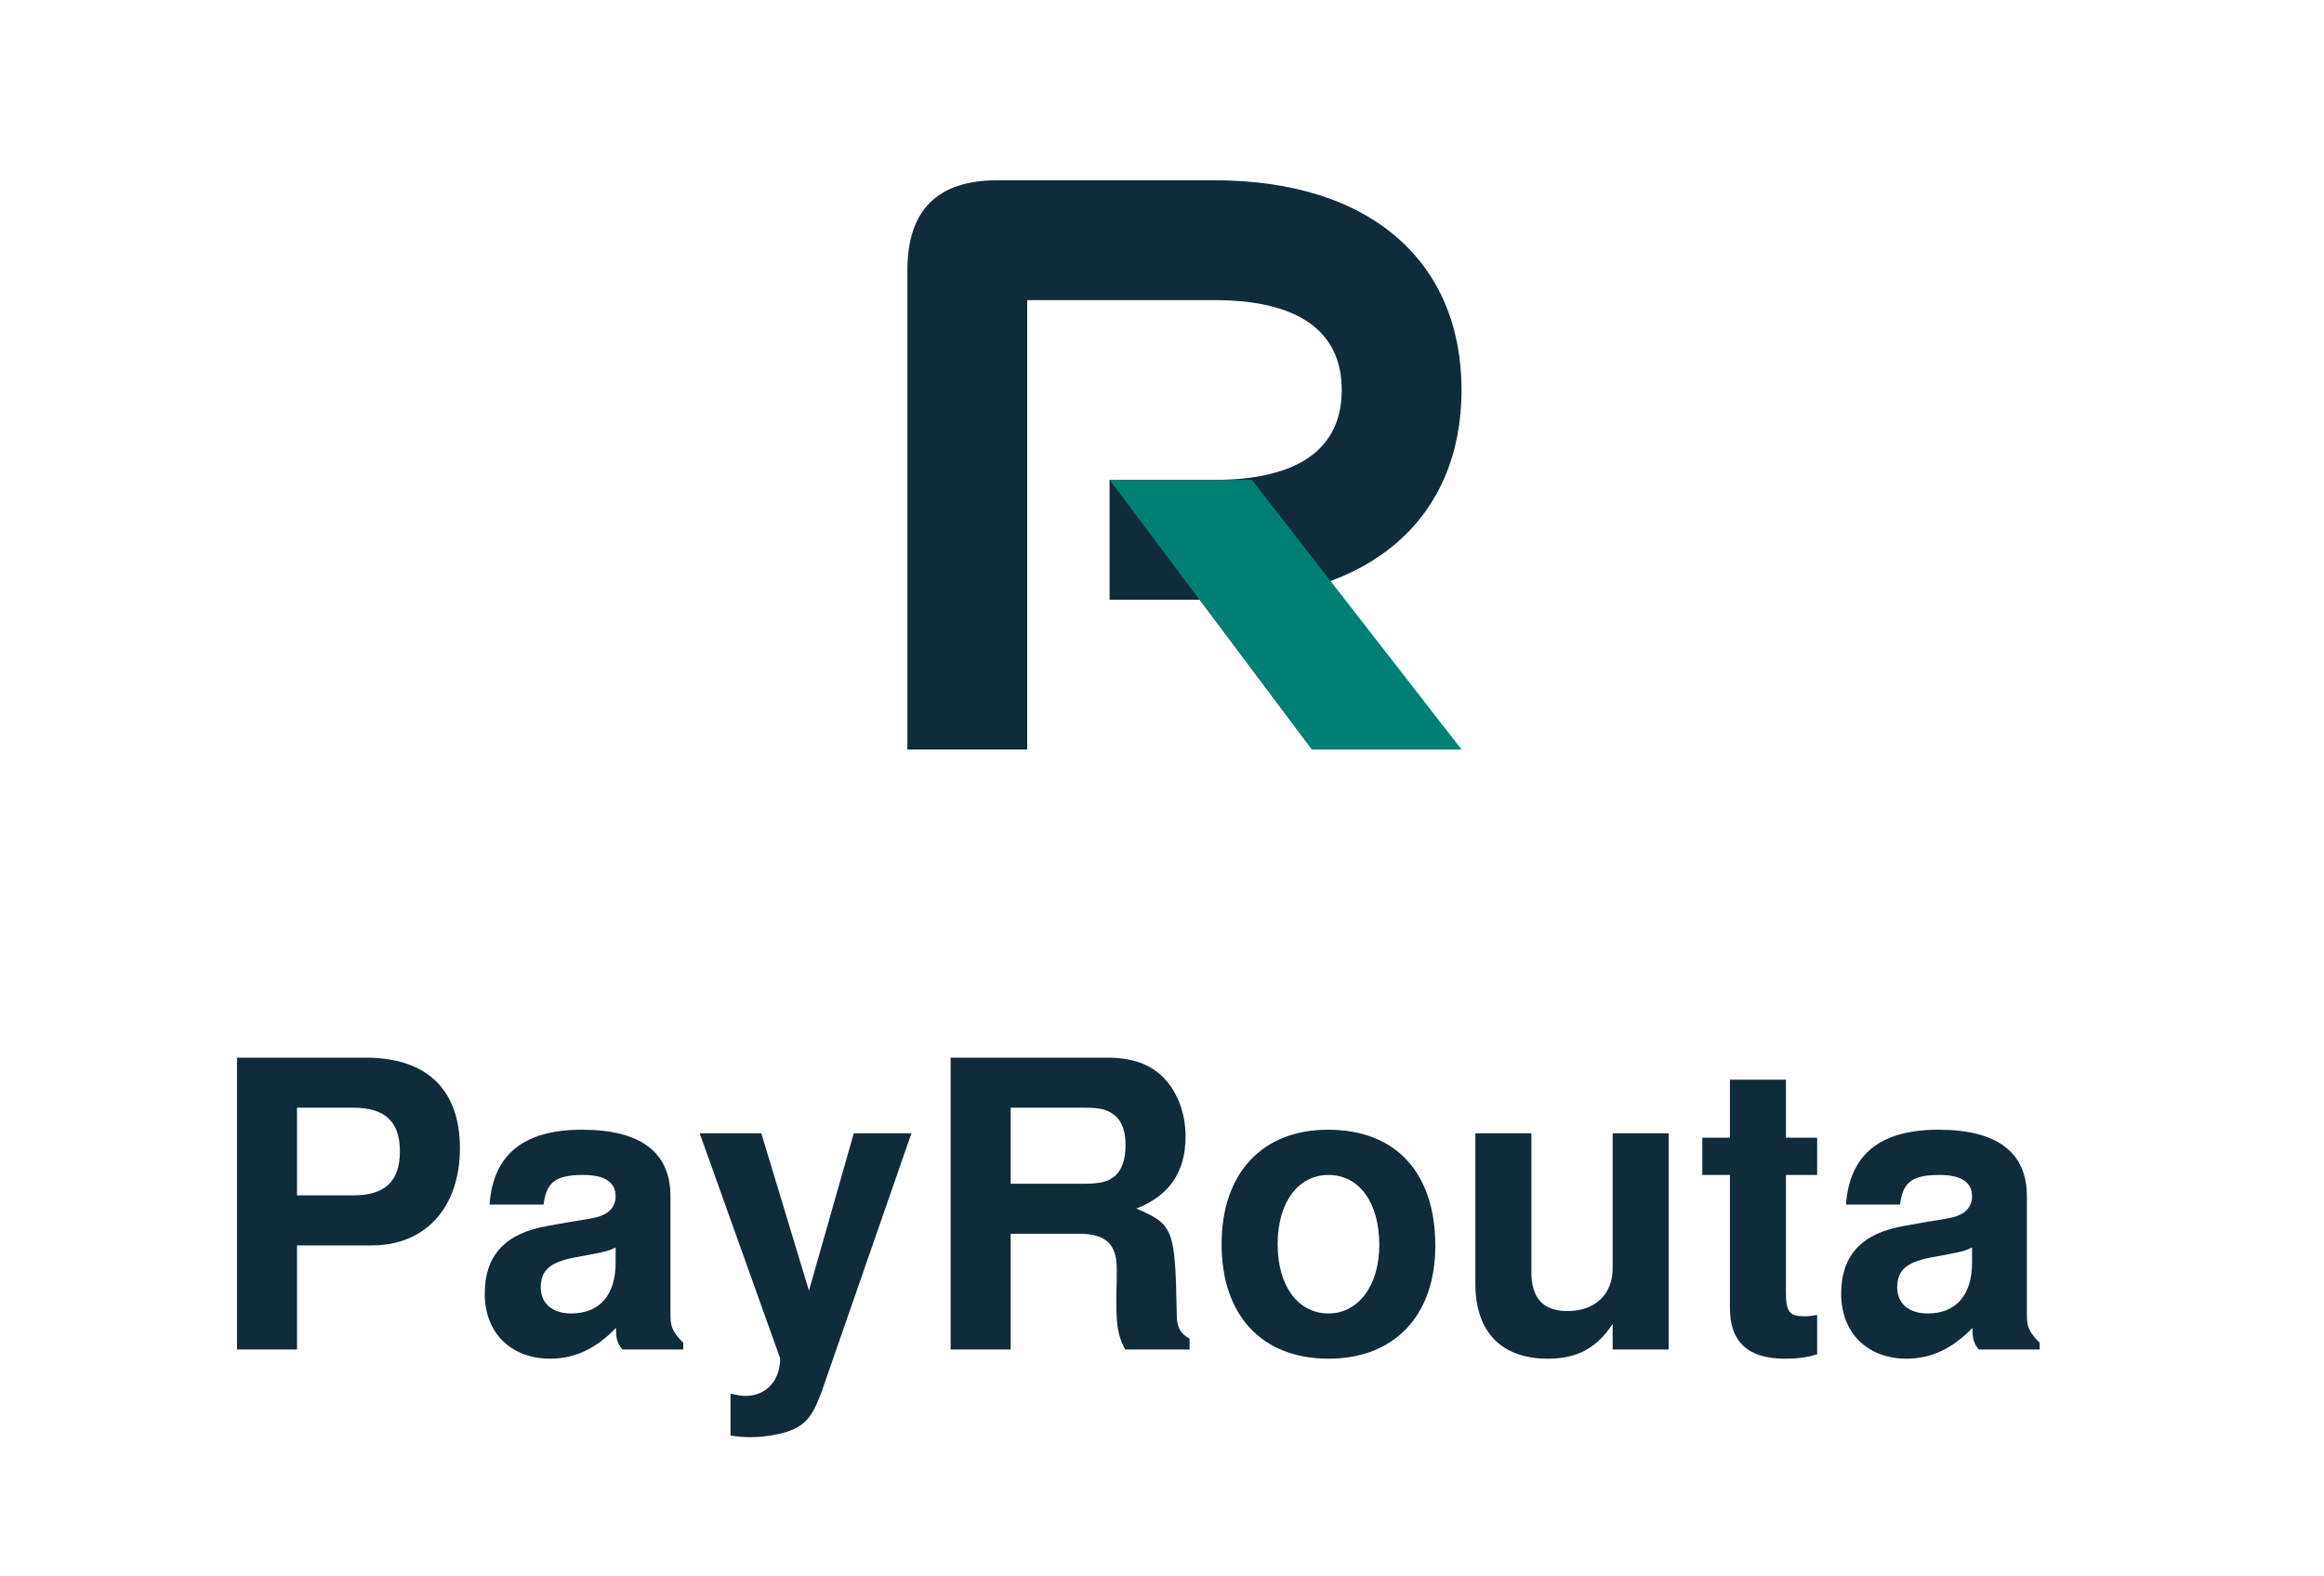
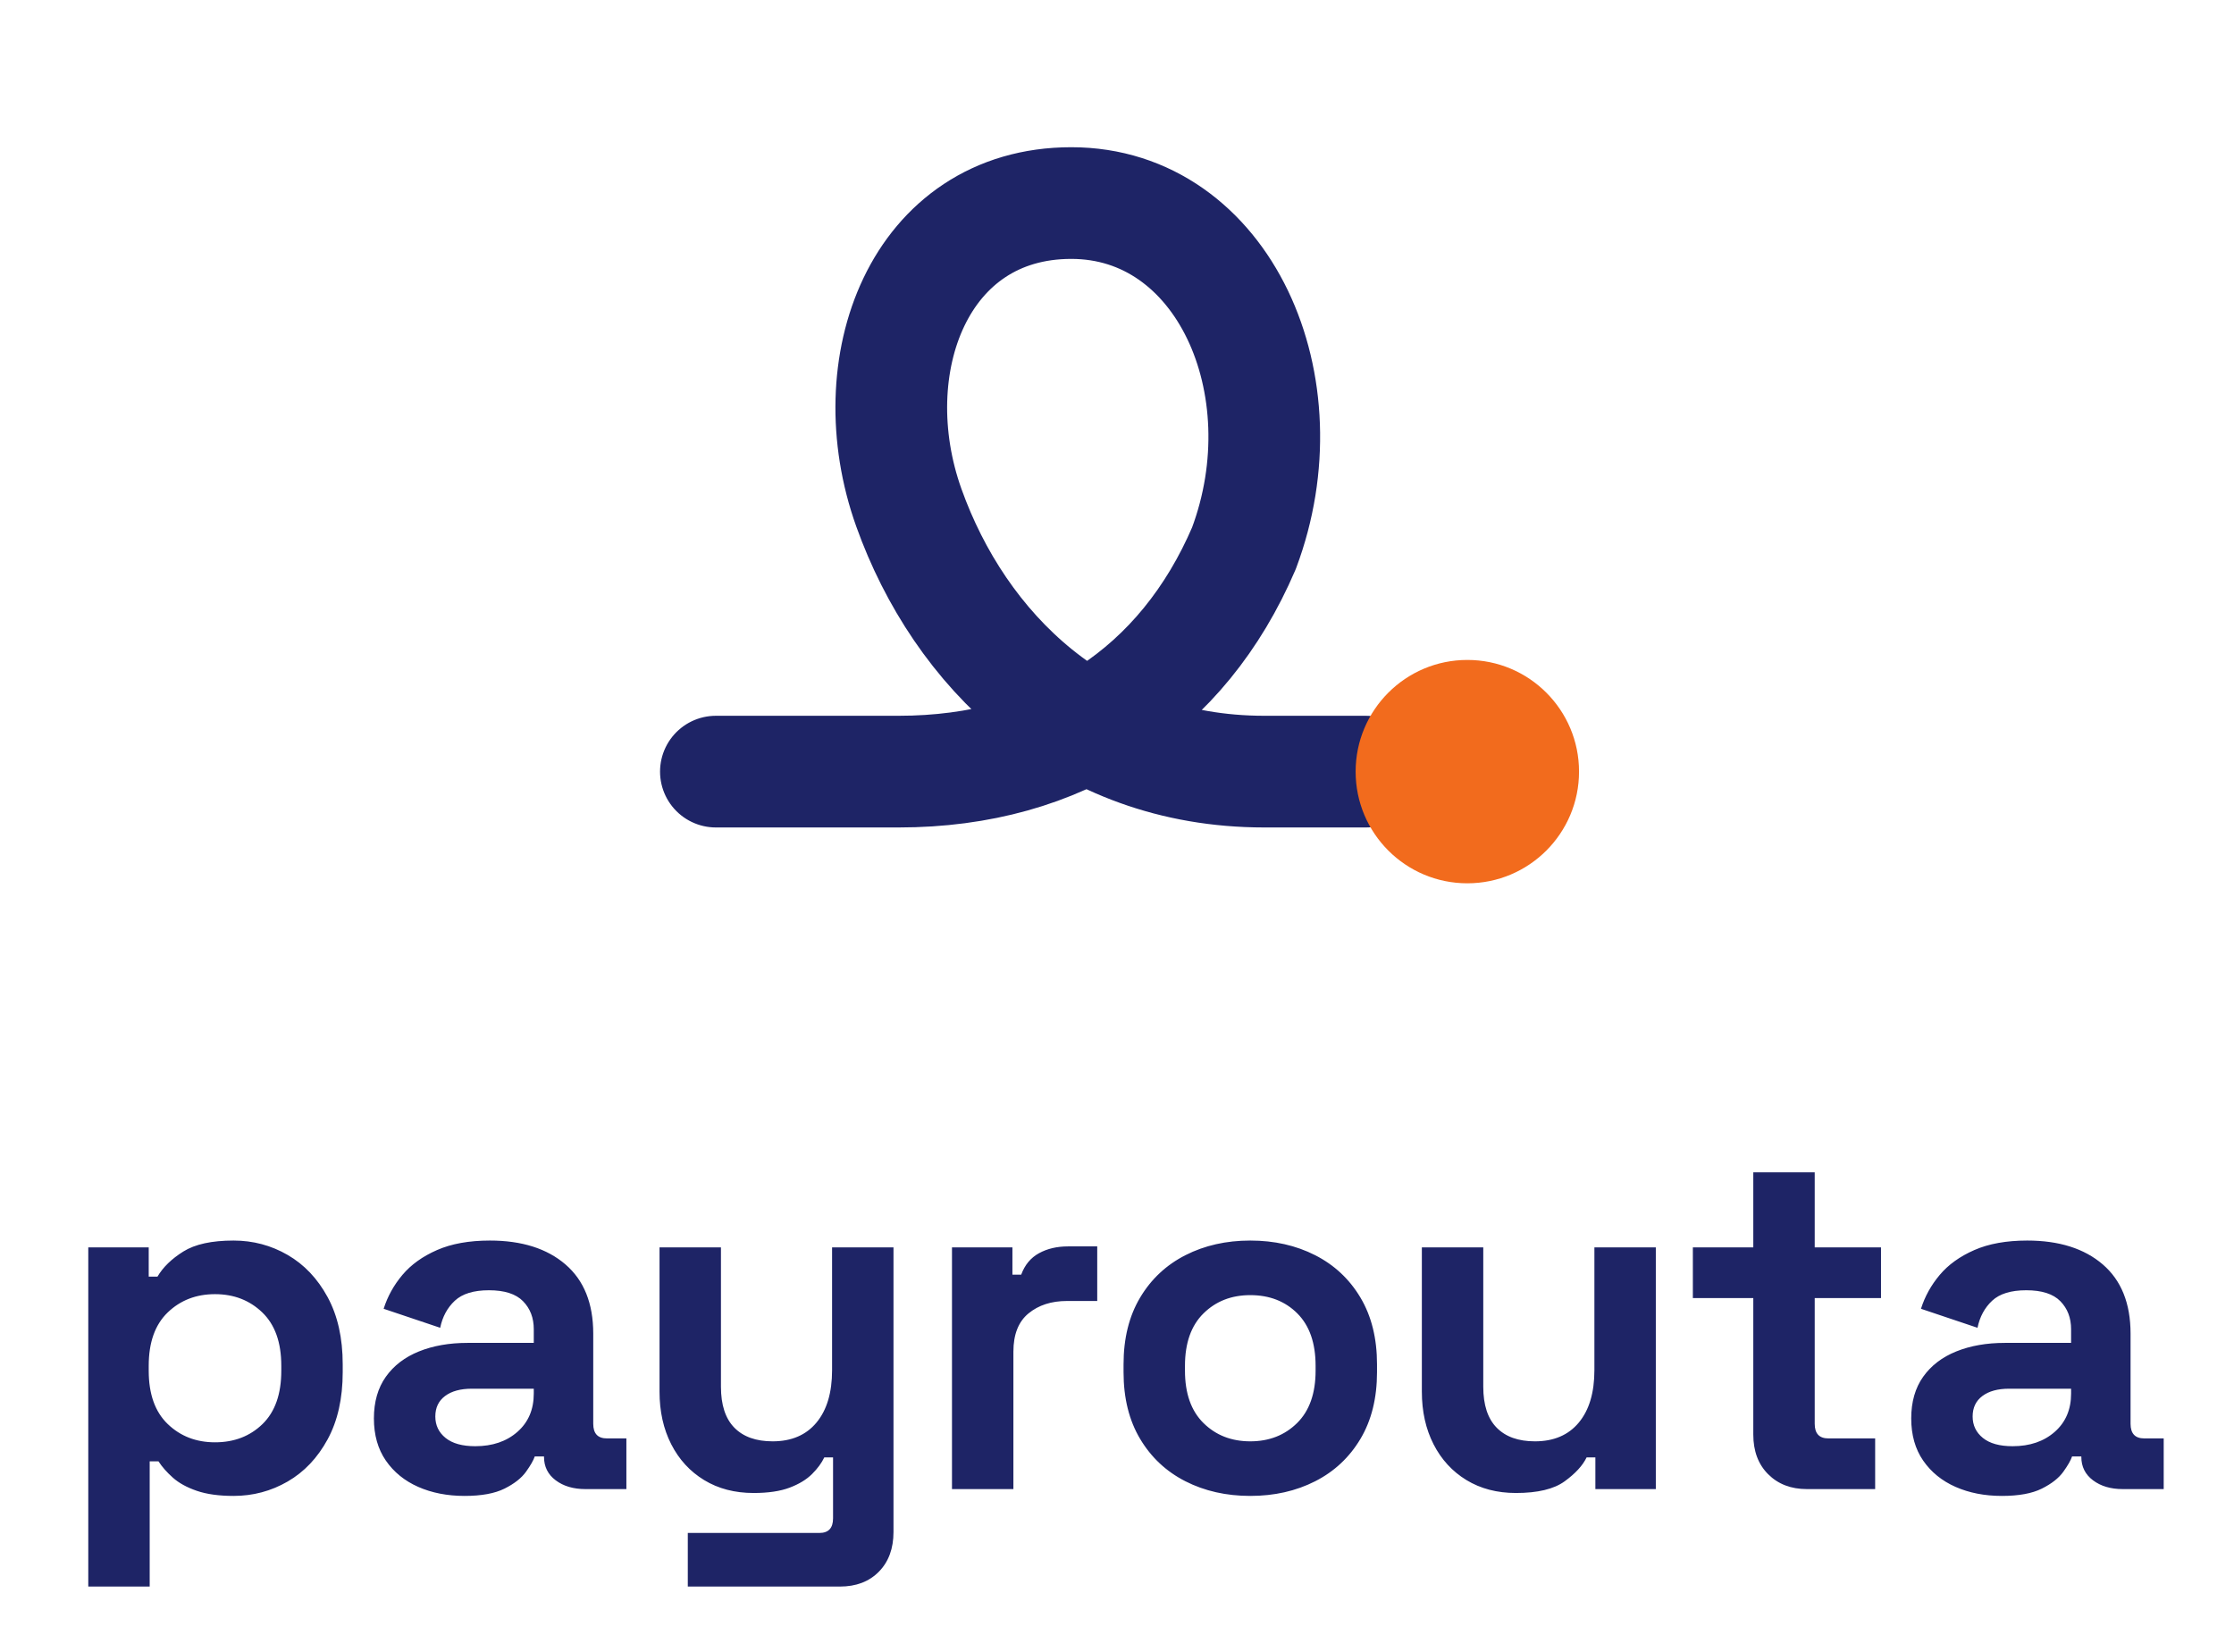
- <svg xmlns="http://www.w3.org/2000/svg" xmlns:xlink="http://www.w3.org/1999/xlink" width="360" height="244" viewBox="0 0 360 244">
-   <defs>
-     <path id="bold_80" d="M226 260H413C547 260 633 355 633 503C633 649 550 729 398 729H76V0H226ZM226 385V604H366C446 604 483 569 483 495C483 420 446 385 366 385Z" />
-     <path id="bold_97" d="M524 17C500 40 492 56 492 83V383C492 493 417 549 271 549C125 549 49 487 40 362H175C182 418 205 436 274 436C328 436 355 418 355 382C355 364 346 349 331 340C312 330 312 330 243 319L187 309C80 291 28 236 28 139C28 42 93 -23 192 -23C252 -23 306 2 356 54C356 26 359 16 372 0H524ZM355 217C355 136 315 90 244 90C197 90 168 115 168 155C168 197 190 217 248 229L296 238C333 245 339 247 355 255Z" />
-     <path id="bold_121" d="M394 540 282 147 163 540H9L210 -22C210 -78 175 -116 123 -116C112 -116 103 -114 86 -110V-215C107 -218 119 -219 136 -219C172 -219 212 -212 237 -202C276 -186 293 -164 316 -99L538 540Z" />
-     <path id="bold_82" d="M230 289H402C467 289 495 263 495 203V173C494 154 494 136 494 125C494 56 498 35 516 0H677V27C654 40 645 55 645 87C641 302 637 312 544 352C626 384 667 443 667 532C667 590 647 643 612 679C579 713 533 729 471 729H80V0H230ZM230 414V604H411C454 604 471 600 490 585C508 570 517 545 517 511C517 476 508 448 490 433C473 419 454 414 411 414Z" />
-     <path id="bold_111" d="M301 549C136 549 35 440 35 263C35 85 136 -23 302 -23C467 -23 569 85 569 259C569 442 470 549 301 549ZM302 436C379 436 429 367 429 261C429 160 377 90 302 90C226 90 175 159 175 263C175 367 226 436 302 436Z" />
-     <path id="bold_117" d="M541 0V540H401V202C401 138 357 96 288 96C228 96 198 128 198 193V540H58V164C58 44 123 -23 239 -23C312 -23 361 3 401 64V0Z" />
-     <path id="bold_116" d="M301 529H223V674H83V529H14V436H83V104C83 19 128 -23 220 -23C252 -23 275 -20 301 -12V86C287 84 280 83 269 83C232 83 223 94 223 142V436H301Z" />
-   </defs>
-   <g transform="translate(122 14) scale(1.16)">
-     <path fill="#102C3A" d="M16 88V24Q16 12 28 12H57C78 12 90 23 90 40S78 68 57 68H43V52H57C68 52 74 48 74 40S68 28 57 28H32V88Z" />
-     <path fill="#007F73" d="M43 52H62L90 88H70Z" />
+ <svg xmlns="http://www.w3.org/2000/svg" width="165" height="122" viewBox="0 0 165 122">
+   <g transform="translate(48.375 0) scale(1.5)">
+     <path d="M3 38H12C20 38 26 34 29 27C32 19 28 10 20.5 10C13 10 10 18 12.5 25C15 32 21 38 30 38H35" fill="none" stroke="#1E2466" stroke-width="5.5" stroke-linecap="round" stroke-linejoin="round" />
+     <circle cx="40" cy="38" r="5.5" fill="#F26B1D" />
  </g>
-   <g fill="#102C3A" transform="translate(32 209) scale(0.062 -0.062)">
-     <use href="#bold_80" xlink:href="#bold_80" transform="translate(0 0)" />
-     <use href="#bold_97" xlink:href="#bold_97" transform="translate(667 0)" />
-     <use href="#bold_121" xlink:href="#bold_121" transform="translate(1223 0)" />
-     <use href="#bold_82" xlink:href="#bold_82" transform="translate(1779 0)" />
-     <use href="#bold_111" xlink:href="#bold_111" transform="translate(2501 0)" />
-     <use href="#bold_117" xlink:href="#bold_117" transform="translate(3112 0)" />
-     <use href="#bold_116" xlink:href="#bold_116" transform="translate(3723 0)" />
-     <use href="#bold_97" xlink:href="#bold_97" transform="translate(4056 0)" />
-   </g>
+   <path transform="translate(4 110) scale(0.036)" fill="#1E2466" d="M70 200V-496H194V-436H212Q229 -465 265.0 -487.5Q301 -510 368 -510Q428 -510 479.0 -480.5Q530 -451 561.0 -394.0Q592 -337 592 -256V-240Q592 -159 561.0 -102.0Q530 -45 479.0 -15.5Q428 14 368 14Q323 14 292.5 3.5Q262 -7 243.5 -23.5Q225 -40 214 -57H196V200ZM330 -96Q389 -96 427.5 -133.5Q466 -171 466 -243V-253Q466 -325 427.0 -362.5Q388 -400 330 -400Q272 -400 233.0 -362.5Q194 -325 194 -253V-243Q194 -171 233.0 -133.5Q272 -96 330 -96Z M842.0 14Q789.0 14 747.0 -4.5Q705.0 -23 680.5 -58.5Q656.0 -94 656.0 -145Q656.0 -196 680.5 -230.5Q705.0 -265 748.5 -282.5Q792.0 -300 848.0 -300H984.0V-328Q984.0 -363 962.0 -385.5Q940.0 -408 892.0 -408Q845.0 -408 822.0 -386.5Q799.0 -365 792.0 -331L676.0 -370Q688.0 -408 714.5 -439.5Q741.0 -471 785.5 -490.5Q830.0 -510 894.0 -510Q992.0 -510 1049.0 -461.0Q1106.0 -412 1106.0 -319V-134Q1106.0 -104 1134.0 -104H1174.0V0H1090.0Q1053.0 0 1029.0 -18.0Q1005.0 -36 1005.0 -66V-67H986.0Q982.0 -55 968.0 -35.5Q954.0 -16 924.0 -1.0Q894.0 14 842.0 14ZM864.0 -88Q917.0 -88 950.5 -117.5Q984.0 -147 984.0 -196V-206H857.0Q822.0 -206 802.0 -191.0Q782.0 -176 782.0 -149Q782.0 -122 803.0 -105.0Q824.0 -88 864.0 -88Z M1300.0 200V90H1570.0Q1598.0 90 1598.0 60V-65H1580.0Q1572.0 -48 1555.0 -31.0Q1538.0 -14 1509.0 -3.0Q1480.0 8 1435.0 8Q1377.0 8 1333.5 -18.5Q1290.0 -45 1266.0 -92.0Q1242.0 -139 1242.0 -200V-496H1368.0V-210Q1368.0 -154 1395.5 -126.0Q1423.0 -98 1474.0 -98Q1532.0 -98 1564.0 -136.5Q1596.0 -175 1596.0 -244V-496H1722.0V88Q1722.0 139 1692.0 169.5Q1662.0 200 1612.0 200Z M1842.0 0V-496H1966.0V-440H1984.0Q1995.0 -470 2020.5 -484.0Q2046.0 -498 2080.0 -498H2140.0V-386H2078.0Q2030.0 -386 1999.0 -360.5Q1968.0 -335 1968.0 -282V0Z M2454.0 14Q2380.0 14 2321.0 -16.0Q2262.0 -46 2228.0 -103.0Q2194.0 -160 2194.0 -240V-256Q2194.0 -336 2228.0 -393.0Q2262.0 -450 2321.0 -480.0Q2380.0 -510 2454.0 -510Q2528.0 -510 2587.0 -480.0Q2646.0 -450 2680.0 -393.0Q2714.0 -336 2714.0 -256V-240Q2714.0 -160 2680.0 -103.0Q2646.0 -46 2587.0 -16.0Q2528.0 14 2454.0 14ZM2454.0 -98Q2512.0 -98 2550.0 -135.5Q2588.0 -173 2588.0 -243V-253Q2588.0 -323 2550.5 -360.5Q2513.0 -398 2454.0 -398Q2396.0 -398 2358.0 -360.5Q2320.0 -323 2320.0 -253V-243Q2320.0 -173 2358.0 -135.5Q2396.0 -98 2454.0 -98Z M2999.0 8Q2941.0 8 2897.5 -18.5Q2854.0 -45 2830.0 -92.0Q2806.0 -139 2806.0 -200V-496H2932.0V-210Q2932.0 -154 2959.5 -126.0Q2987.0 -98 3038.0 -98Q3096.0 -98 3128.0 -136.5Q3160.0 -175 3160.0 -244V-496H3286.0V0H3162.0V-65H3144.0Q3132.0 -40 3099.0 -16.0Q3066.0 8 2999.0 8Z M3596.0 0Q3547.0 0 3516.5 -30.5Q3486.0 -61 3486.0 -112V-392H3362.0V-496H3486.0V-650H3612.0V-496H3748.0V-392H3612.0V-134Q3612.0 -104 3640.0 -104H3736.0V0Z M3996.0 14Q3943.0 14 3901.0 -4.5Q3859.0 -23 3834.5 -58.5Q3810.0 -94 3810.0 -145Q3810.0 -196 3834.5 -230.5Q3859.0 -265 3902.5 -282.5Q3946.0 -300 4002.0 -300H4138.0V-328Q4138.0 -363 4116.0 -385.5Q4094.0 -408 4046.0 -408Q3999.0 -408 3976.0 -386.5Q3953.0 -365 3946.0 -331L3830.0 -370Q3842.0 -408 3868.5 -439.5Q3895.0 -471 3939.5 -490.5Q3984.0 -510 4048.0 -510Q4146.0 -510 4203.0 -461.0Q4260.0 -412 4260.0 -319V-134Q4260.0 -104 4288.0 -104H4328.0V0H4244.0Q4207.0 0 4183.0 -18.0Q4159.0 -36 4159.0 -66V-67H4140.0Q4136.0 -55 4122.0 -35.5Q4108.0 -16 4078.0 -1.0Q4048.0 14 3996.0 14ZM4018.0 -88Q4071.0 -88 4104.5 -117.5Q4138.0 -147 4138.0 -196V-206H4011.0Q3976.0 -206 3956.0 -191.0Q3936.0 -176 3936.0 -149Q3936.0 -122 3957.0 -105.0Q3978.0 -88 4018.0 -88Z" />
</svg>
